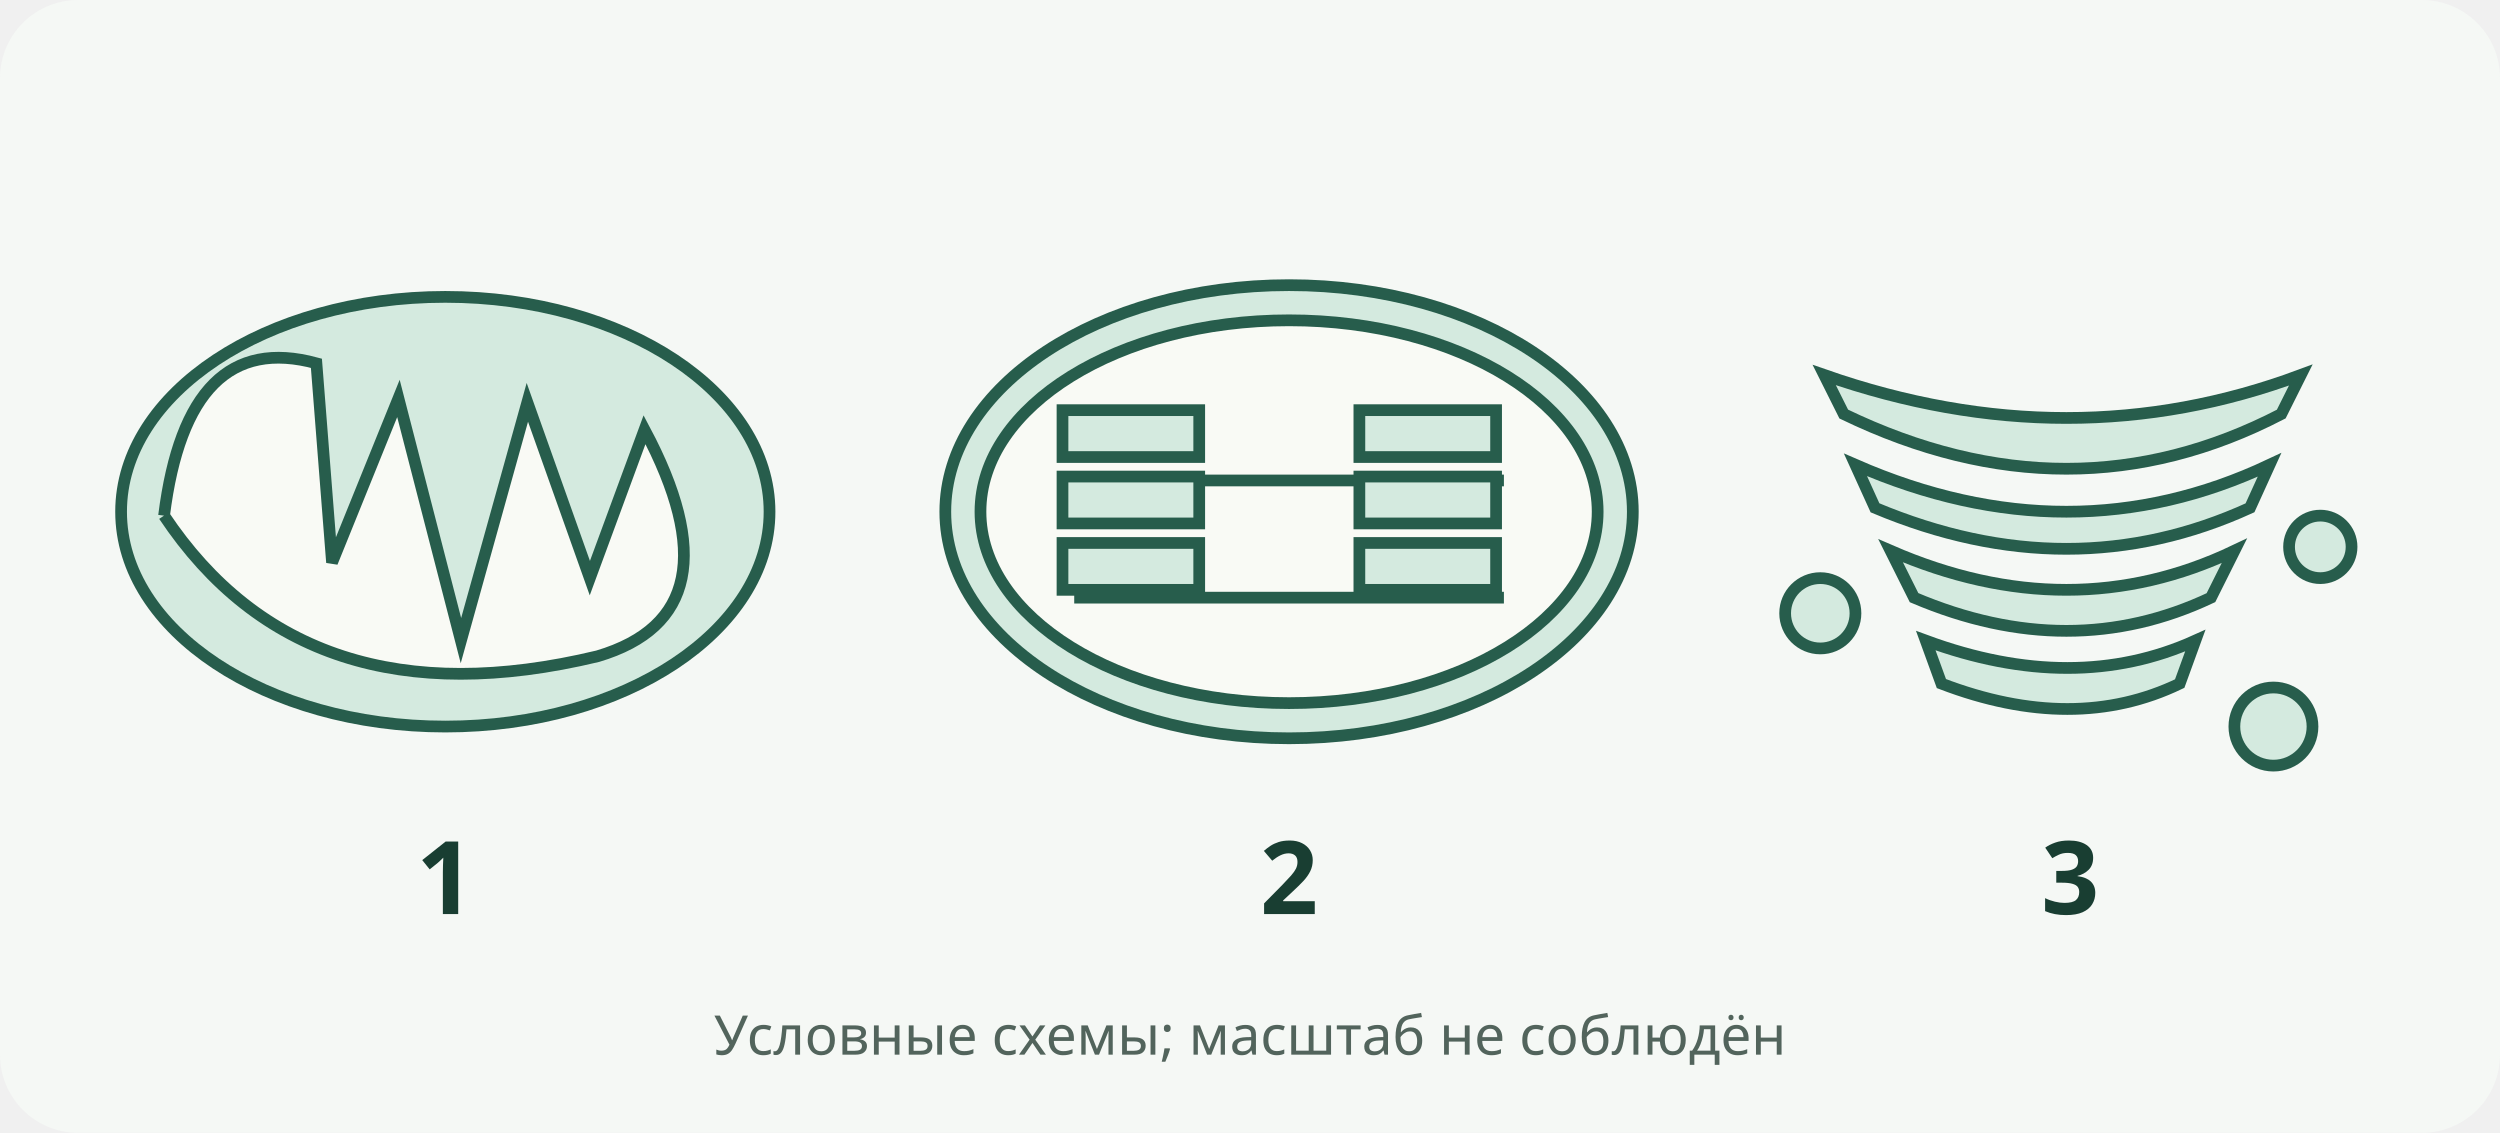
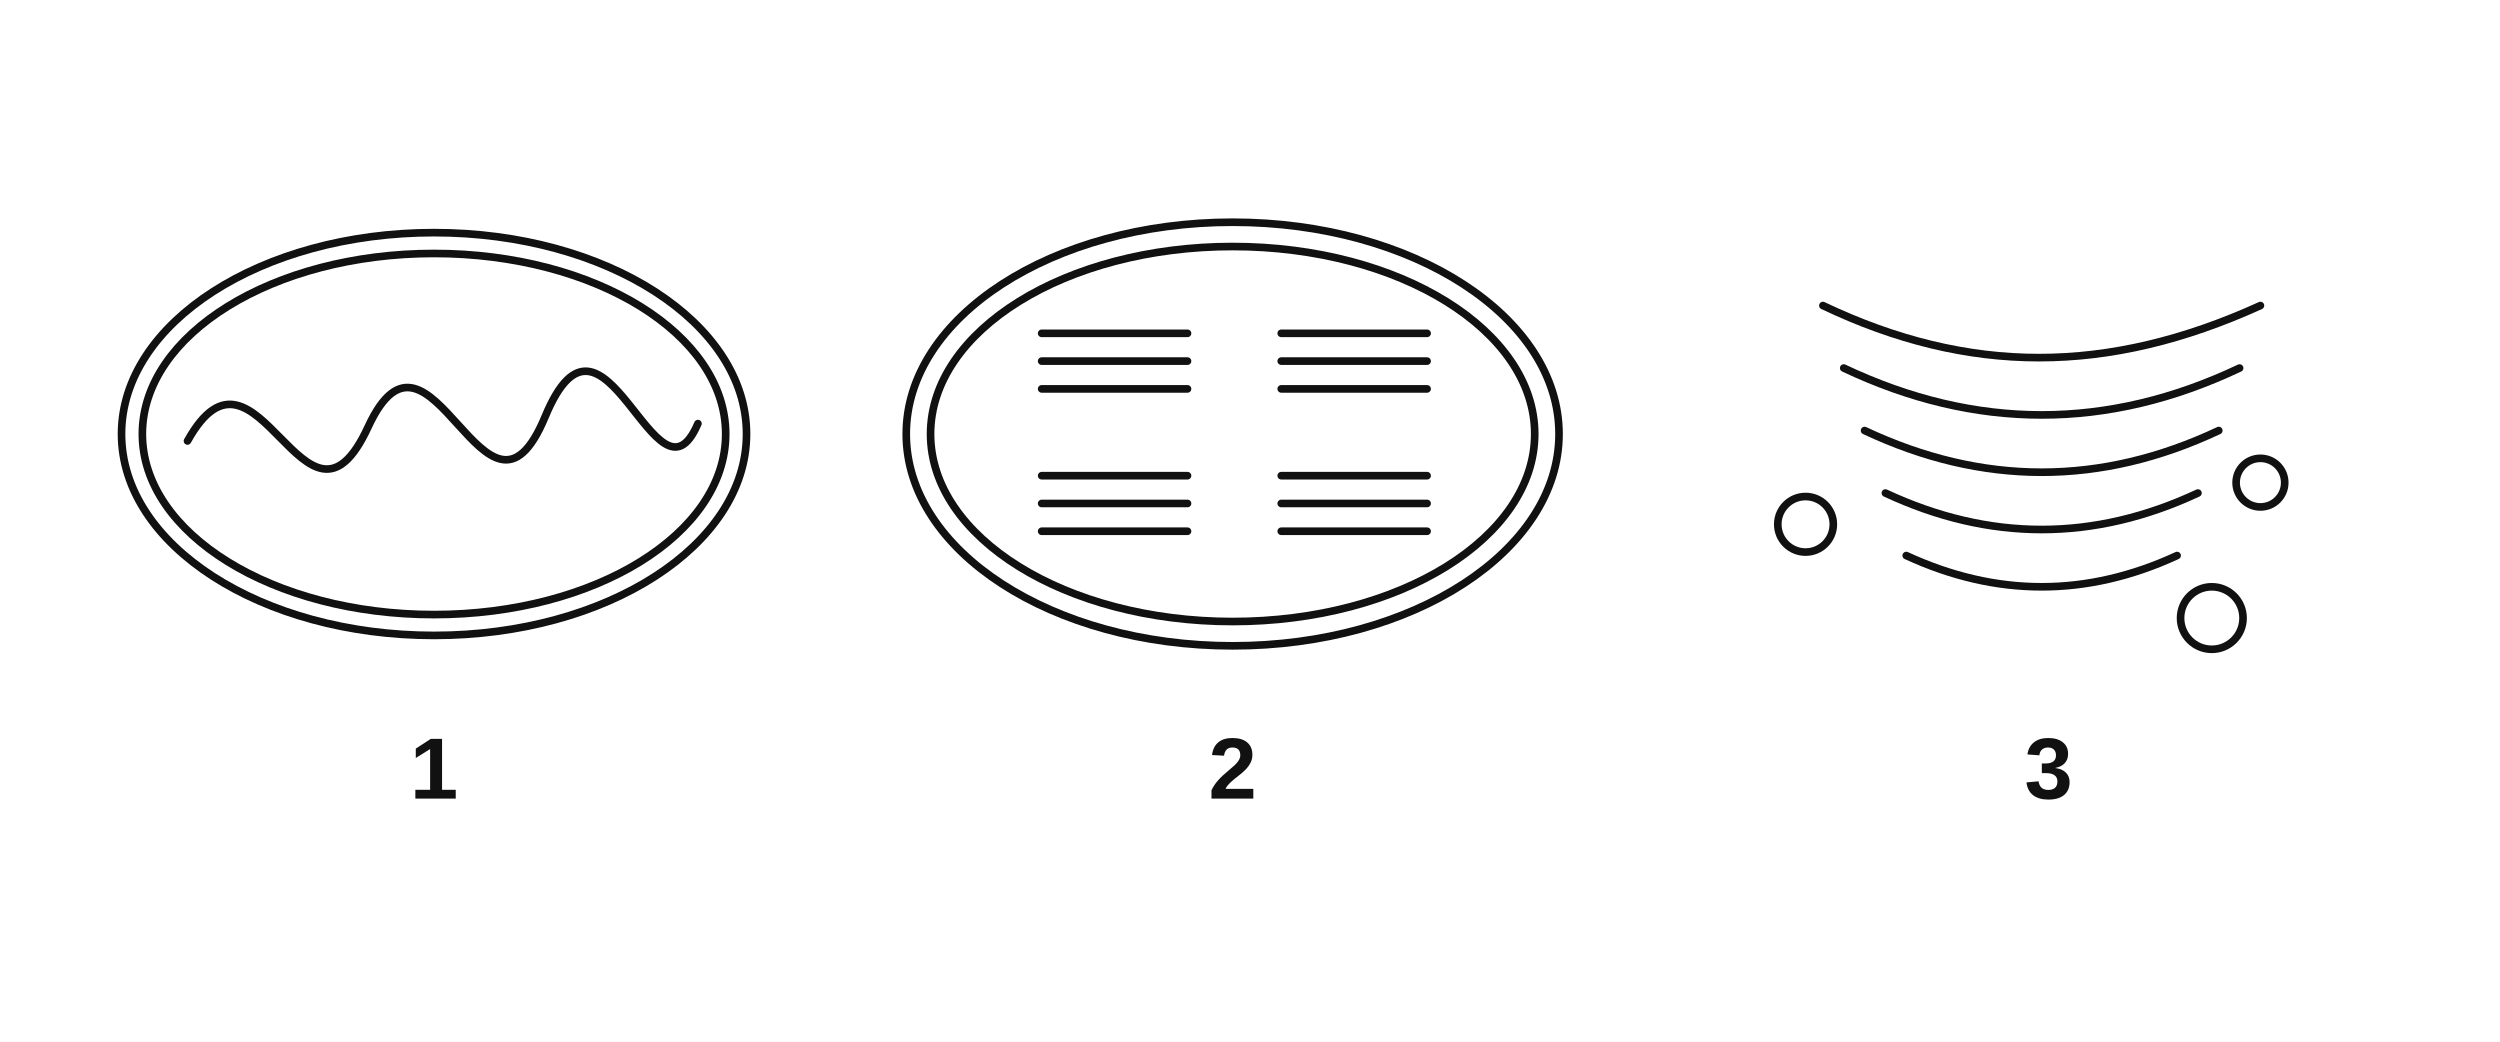
- <svg xmlns="http://www.w3.org/2000/svg" viewBox="0 0 640 290" role="img" aria-labelledby="t d">
-   <rect width="640" height="290" rx="20" fill="#f5f8f5" />
-   <g stroke="#275d4c" stroke-width="3" fill="#d4eadf">
-     <ellipse cx="114" cy="131" rx="83" ry="55" />
-     <path d="M42 132 Q48 84 81 93 L85 144 L102 102 L118 164 L135 103 L151 148 L165 110 Q190 157 153 168 Q78 186 42 132" fill="#f9faf5" />
-     <ellipse cx="330" cy="131" rx="88" ry="58" />
-     <ellipse cx="330" cy="131" rx="79" ry="49" fill="#f9faf5" />
-     <path d="M275 153H385 M275 123H385" />
-     <path d="M272 105h35v12h-35z M272 122h35v12h-35z M272 139h35v12h-35z M348 105h35v12h-35z M348 122h35v12h-35z M348 139h35v12h-35z" />
-     <path d="M467 96 Q530 118 589 96 L584 106 Q530 134 472 106Z M475 119 Q530 143 581 119 L576 130 Q530 151 480 130Z M484 141 Q530 161 572 141 L566 153 Q530 170 490 153Z M493 164 Q531 178 562 164 L558 175 Q531 188 497 175Z" />
-     <circle cx="466" cy="157" r="9" />
-     <circle cx="594" cy="140" r="8" />
-     <circle cx="582" cy="186" r="10" />
+ <svg xmlns="http://www.w3.org/2000/svg" viewBox="0 0 720 300" role="img" aria-label="Схема клеточных органоидов">
+   <rect width="720" height="300" fill="white" />
+   <g fill="none" stroke="#111" stroke-width="2.2" stroke-linecap="round" stroke-linejoin="round">
+     <ellipse cx="125" cy="125" rx="90" ry="58" />
+     <ellipse cx="125" cy="125" rx="84" ry="52" />
+     <path d="M54 127c20-36 34 35 52-4s34 38 51-3 32 30 44 2" />
+     <ellipse cx="355" cy="125" rx="94" ry="61" />
+     <ellipse cx="355" cy="125" rx="87" ry="54" />
+     <g>
+       <path d="M300 96h42m-42 8h42m-42 8h42m27-16h42m-42 8h42m-42 8h42M300 137h42m-42 8h42m-42 8h42m27-16h42m-42 8h42m-42 8h42" />
+     </g>
+     <path d="M525 88c42 20 82 20 126 0M531 106c38 18 76 18 114 0M537 124c34 16 68 16 102 0M543 142c30 14 60 14 90 0M549 160c26 12 52 12 78 0" />
+     <circle cx="520" cy="151" r="8" />
+     <circle cx="651" cy="139" r="7" />
+     <circle cx="637" cy="178" r="9" />
  </g>
-   <g fill="#193e32" font-family="sans-serif" font-size="26" font-weight="700" text-anchor="middle">
-     <text x="114" y="234">1</text>
-     <text x="330" y="234">2</text>
-     <text x="530" y="234">3</text>
+   <g font-family="Arial,sans-serif" font-size="25" font-weight="700" fill="#111" text-anchor="middle">
+     <text x="125" y="230">1</text>
+     <text x="355" y="230">2</text>
+     <text x="590" y="230">3</text>
  </g>
-   <text x="320" y="270" text-anchor="middle" font-family="sans-serif" font-size="14" fill="#52645c">Условные схемы; масштаб не соблюдён</text>
</svg>
